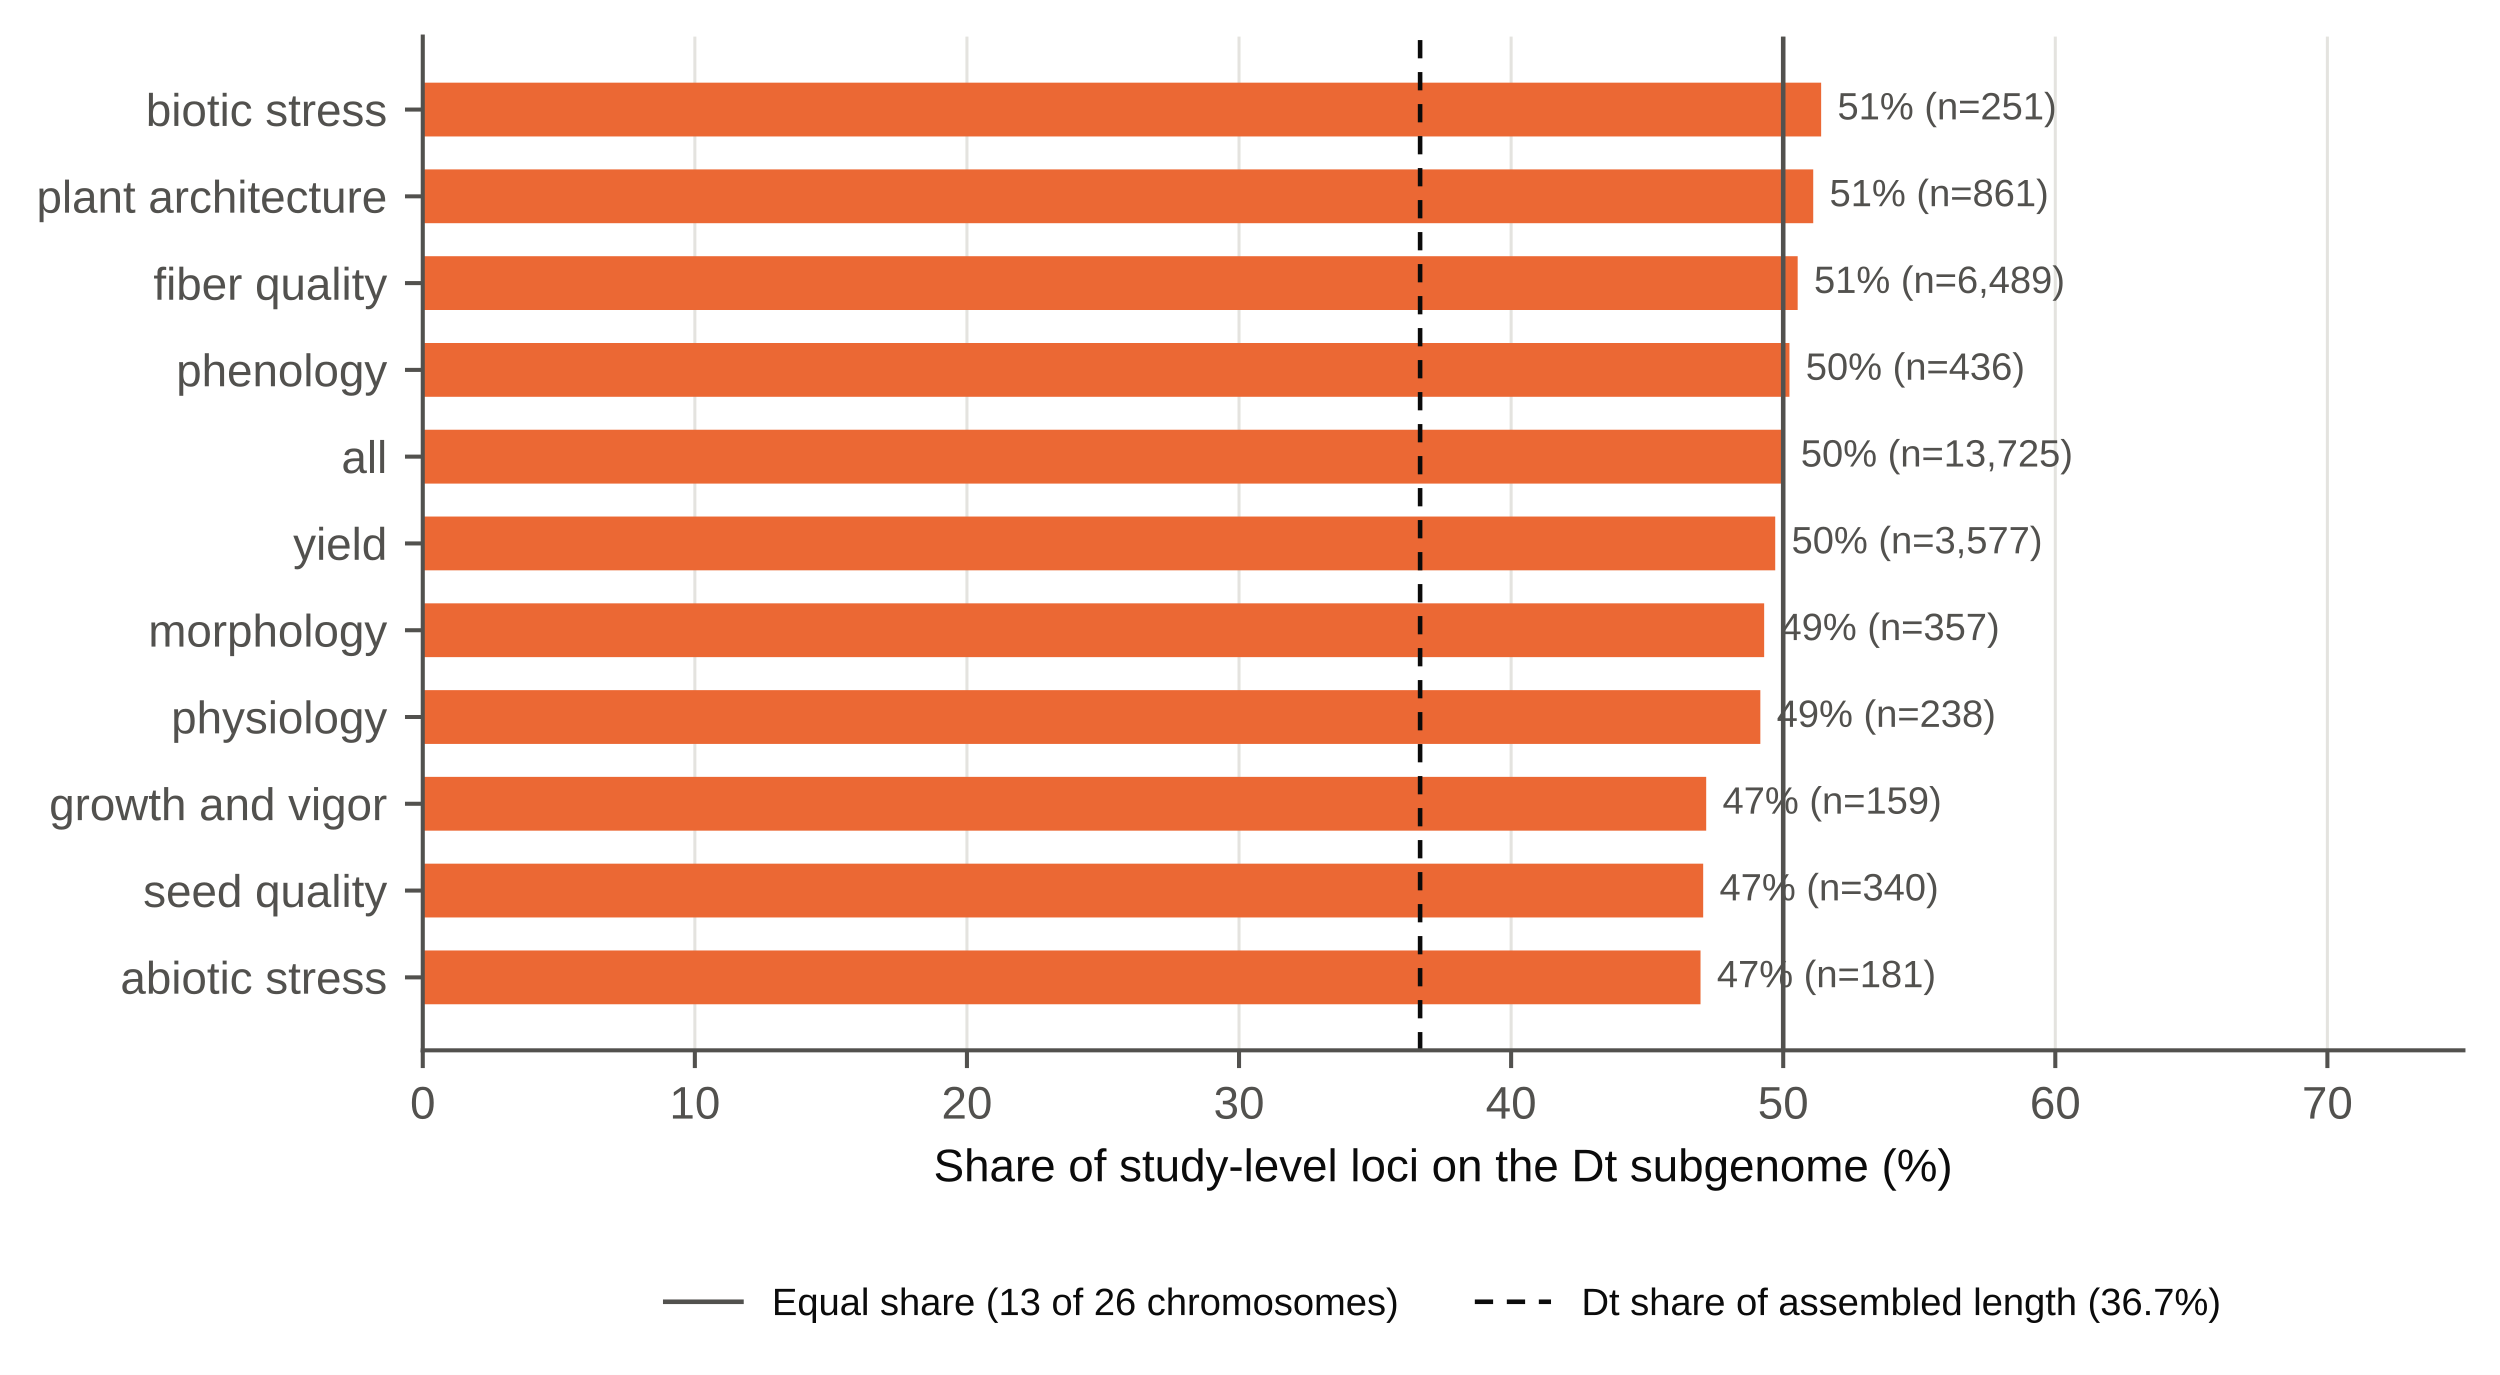
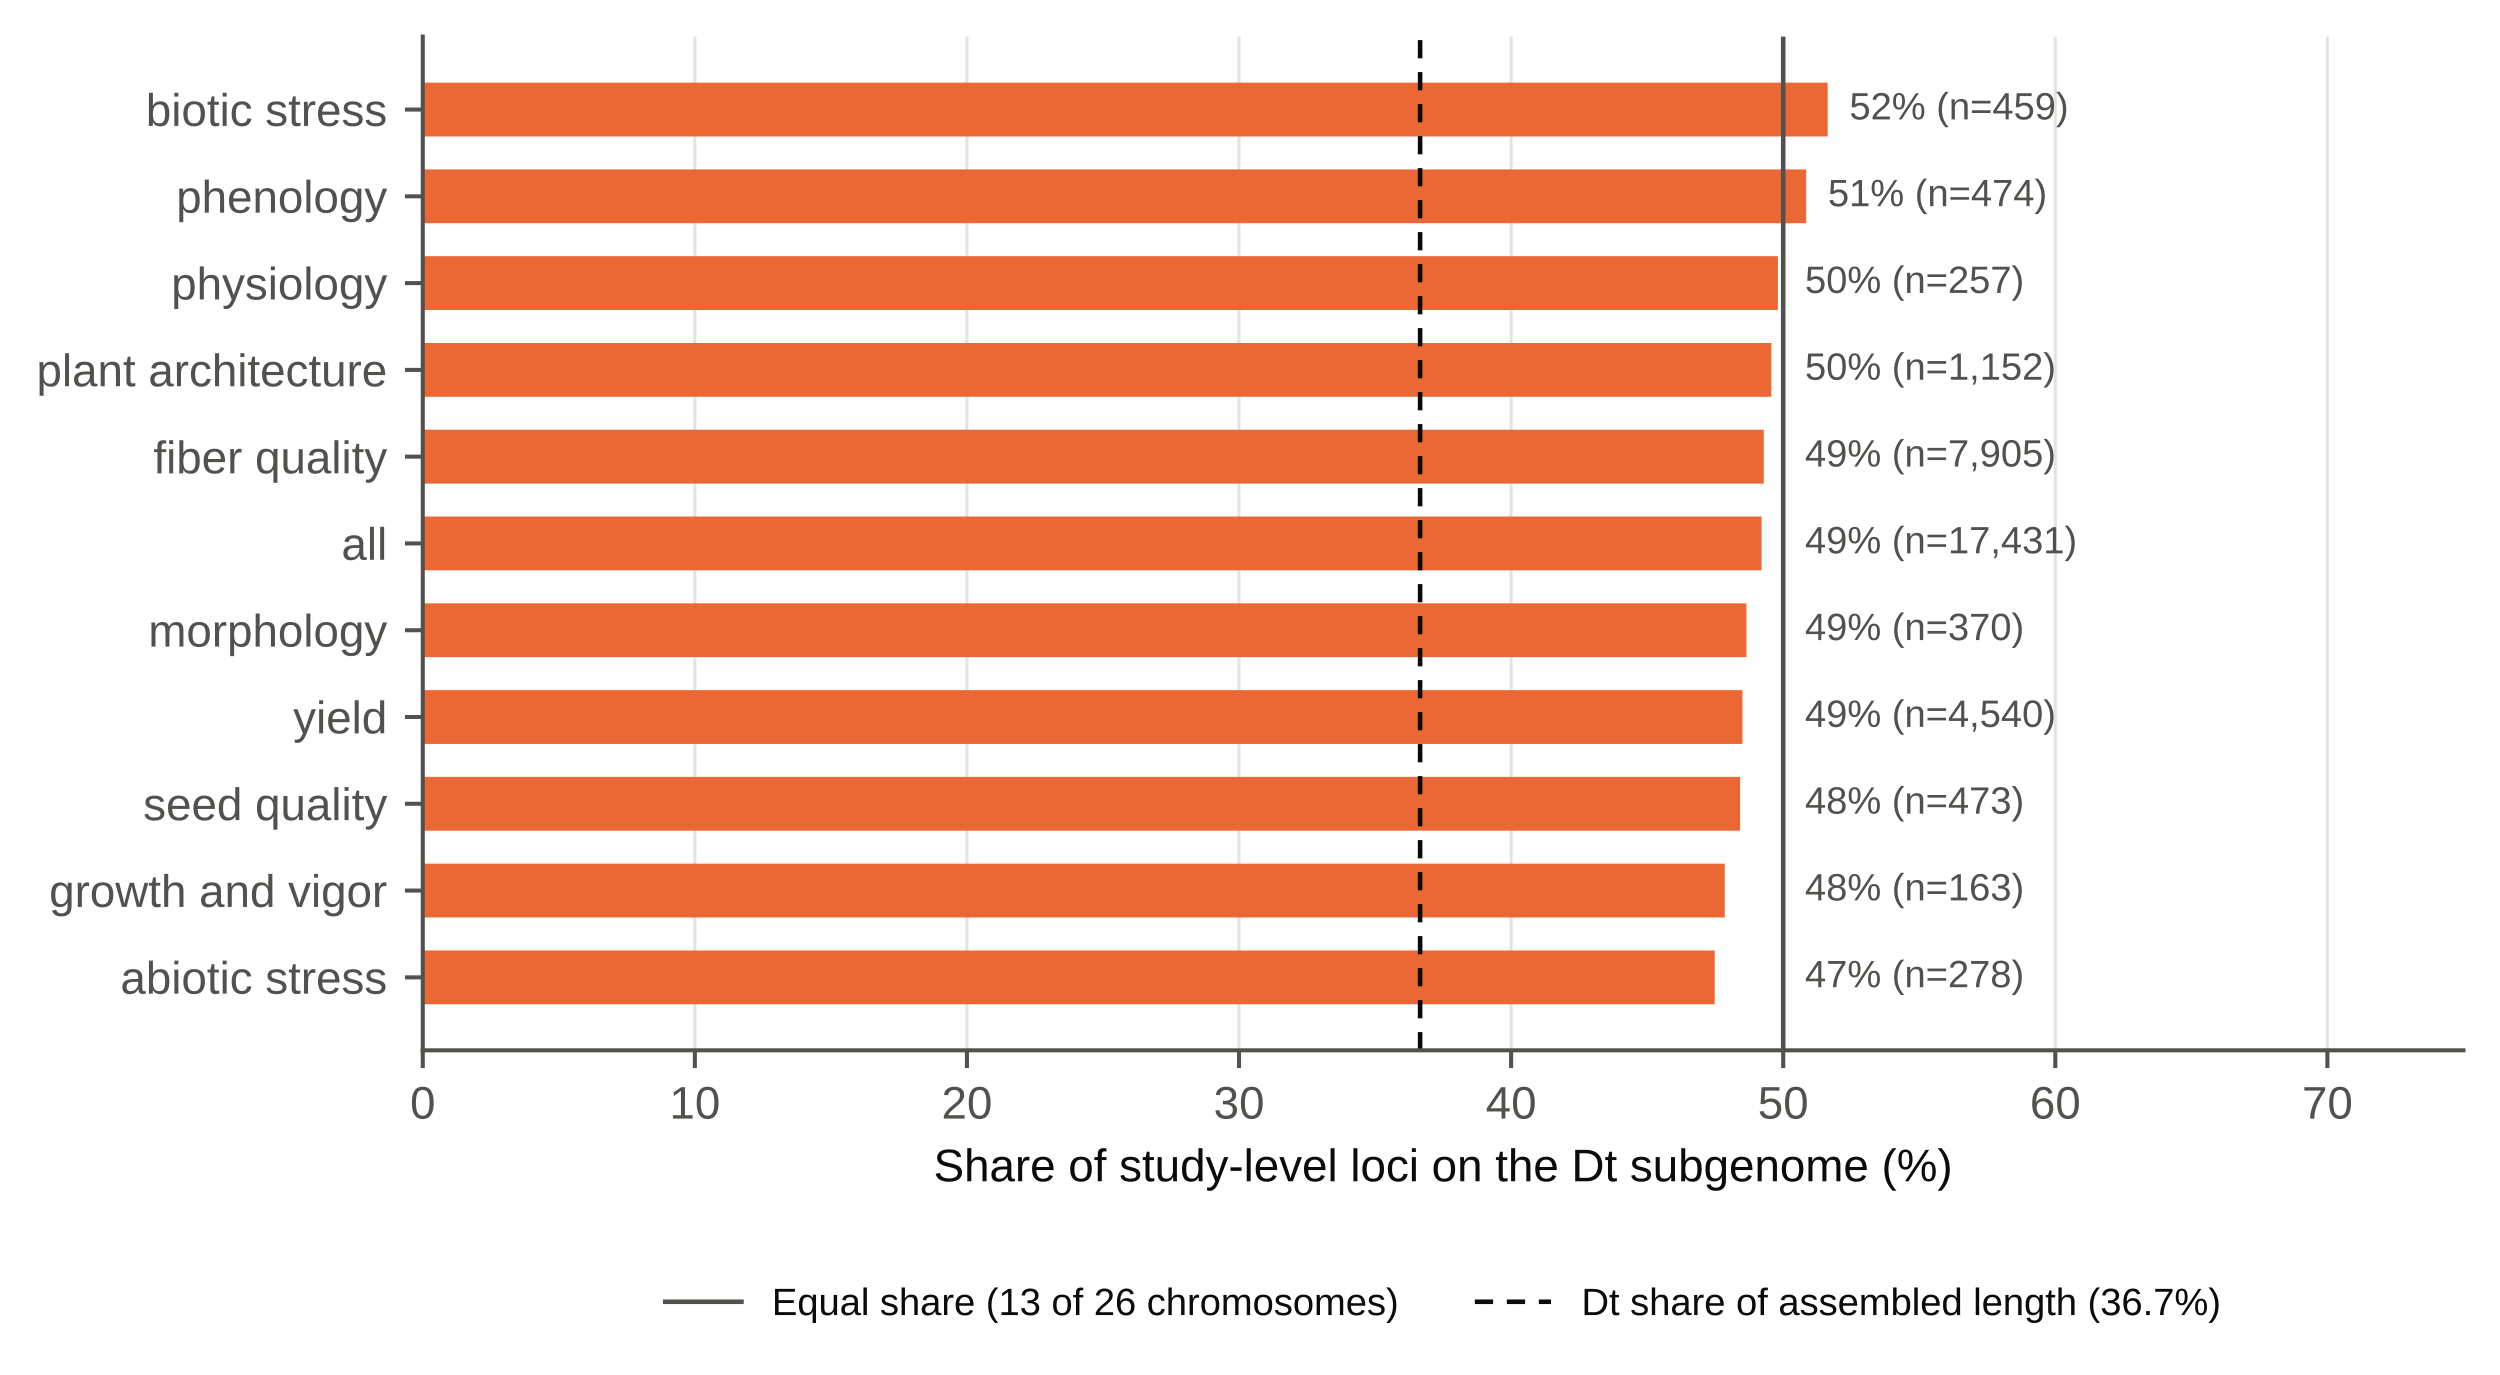
<svg xmlns="http://www.w3.org/2000/svg" xmlns:xlink="http://www.w3.org/1999/xlink" width="492.193pt" height="270.689pt" viewBox="0 0 492.193 270.689" version="1.1">
  <defs>
    <style type="text/css">*{stroke-linejoin: round; stroke-linecap: butt}</style>
  </defs>
  <g id="figure_1">
    <g id="patch_1">
      <path d="M 0 270.689  L 492.193 270.689  L 492.193 0  L 0 0  z " style="fill: #ffffff" />
    </g>
    <g id="axes_1">
      <g id="patch_2">
        <path d="M 83.233 206.784  L 484.993 206.784  L 484.993 7.2  L 83.233 7.2  z " style="fill: #ffffff" />
      </g>
      <g id="matplotlib.axis_1">
        <g id="xtick_1">
          <g id="line2d_1">
-             <path d="M 83.233 206.784  L 83.233 7.2  " clip-path="url(#p6b43c7193b)" style="fill: none; stroke: #e4e3df; stroke-width: 0.6; stroke-linecap: square" />
+             <path d="M 83.233 206.784  L 83.233 7.2  " clip-path="url(#p419fd418a4)" style="fill: none; stroke: #e4e3df; stroke-width: 0.6; stroke-linecap: square" />
          </g>
          <g id="line2d_2">
            <defs>
-               <path id="m1b7ecd5b8f" d="M 0 0  L 0 3.5  " style="stroke: #52514e; stroke-width: 0.8" />
+               <path id="mfb0bc85ea0" d="M 0 0  L 0 3.5  " style="stroke: #52514e; stroke-width: 0.8" />
            </defs>
            <g>
-               <use xlink:href="#m1b7ecd5b8f" x="83.233" y="206.784" style="fill: #52514e; stroke: #52514e; stroke-width: 0.8" />
+               <use xlink:href="#mfb0bc85ea0" x="83.233" y="206.784" style="fill: #52514e; stroke: #52514e; stroke-width: 0.8" />
            </g>
          </g>
          <g id="text_1">
            <text style="font-size: 9px; font-family: 'Arial', 'Helvetica', 'DejaVu Sans'; text-anchor: middle; fill: #52514e" x="83.233" y="220.226" transform="rotate(-0 83.23281 220.226)">0</text>
          </g>
        </g>
        <g id="xtick_2">
          <g id="line2d_3">
-             <path d="M 136.801 206.784  L 136.801 7.2  " clip-path="url(#p6b43c7193b)" style="fill: none; stroke: #e4e3df; stroke-width: 0.6; stroke-linecap: square" />
+             <path d="M 136.801 206.784  L 136.801 7.2  " clip-path="url(#p419fd418a4)" style="fill: none; stroke: #e4e3df; stroke-width: 0.6; stroke-linecap: square" />
          </g>
          <g id="line2d_4">
            <g>
-               <use xlink:href="#m1b7ecd5b8f" x="136.801" y="206.784" style="fill: #52514e; stroke: #52514e; stroke-width: 0.8" />
+               <use xlink:href="#mfb0bc85ea0" x="136.801" y="206.784" style="fill: #52514e; stroke: #52514e; stroke-width: 0.8" />
            </g>
          </g>
          <g id="text_2">
            <text style="font-size: 9px; font-family: 'Arial', 'Helvetica', 'DejaVu Sans'; text-anchor: middle; fill: #52514e" x="136.801" y="220.226" transform="rotate(-0 136.8008 220.226)">10</text>
          </g>
        </g>
        <g id="xtick_3">
          <g id="line2d_5">
-             <path d="M 190.369 206.784  L 190.369 7.2  " clip-path="url(#p6b43c7193b)" style="fill: none; stroke: #e4e3df; stroke-width: 0.6; stroke-linecap: square" />
+             <path d="M 190.369 206.784  L 190.369 7.2  " clip-path="url(#p419fd418a4)" style="fill: none; stroke: #e4e3df; stroke-width: 0.6; stroke-linecap: square" />
          </g>
          <g id="line2d_6">
            <g>
-               <use xlink:href="#m1b7ecd5b8f" x="190.369" y="206.784" style="fill: #52514e; stroke: #52514e; stroke-width: 0.8" />
+               <use xlink:href="#mfb0bc85ea0" x="190.369" y="206.784" style="fill: #52514e; stroke: #52514e; stroke-width: 0.8" />
            </g>
          </g>
          <g id="text_3">
            <text style="font-size: 9px; font-family: 'Arial', 'Helvetica', 'DejaVu Sans'; text-anchor: middle; fill: #52514e" x="190.369" y="220.226" transform="rotate(-0 190.3688 220.226)">20</text>
          </g>
        </g>
        <g id="xtick_4">
          <g id="line2d_7">
-             <path d="M 243.937 206.784  L 243.937 7.2  " clip-path="url(#p6b43c7193b)" style="fill: none; stroke: #e4e3df; stroke-width: 0.6; stroke-linecap: square" />
+             <path d="M 243.937 206.784  L 243.937 7.2  " clip-path="url(#p419fd418a4)" style="fill: none; stroke: #e4e3df; stroke-width: 0.6; stroke-linecap: square" />
          </g>
          <g id="line2d_8">
            <g>
-               <use xlink:href="#m1b7ecd5b8f" x="243.937" y="206.784" style="fill: #52514e; stroke: #52514e; stroke-width: 0.8" />
+               <use xlink:href="#mfb0bc85ea0" x="243.937" y="206.784" style="fill: #52514e; stroke: #52514e; stroke-width: 0.8" />
            </g>
          </g>
          <g id="text_4">
            <text style="font-size: 9px; font-family: 'Arial', 'Helvetica', 'DejaVu Sans'; text-anchor: middle; fill: #52514e" x="243.937" y="220.226" transform="rotate(-0 243.9368 220.226)">30</text>
          </g>
        </g>
        <g id="xtick_5">
          <g id="line2d_9">
-             <path d="M 297.505 206.784  L 297.505 7.2  " clip-path="url(#p6b43c7193b)" style="fill: none; stroke: #e4e3df; stroke-width: 0.6; stroke-linecap: square" />
+             <path d="M 297.505 206.784  L 297.505 7.2  " clip-path="url(#p419fd418a4)" style="fill: none; stroke: #e4e3df; stroke-width: 0.6; stroke-linecap: square" />
          </g>
          <g id="line2d_10">
            <g>
-               <use xlink:href="#m1b7ecd5b8f" x="297.505" y="206.784" style="fill: #52514e; stroke: #52514e; stroke-width: 0.8" />
+               <use xlink:href="#mfb0bc85ea0" x="297.505" y="206.784" style="fill: #52514e; stroke: #52514e; stroke-width: 0.8" />
            </g>
          </g>
          <g id="text_5">
            <text style="font-size: 9px; font-family: 'Arial', 'Helvetica', 'DejaVu Sans'; text-anchor: middle; fill: #52514e" x="297.505" y="220.226" transform="rotate(-0 297.5048 220.226)">40</text>
          </g>
        </g>
        <g id="xtick_6">
          <g id="line2d_11">
-             <path d="M 351.073 206.784  L 351.073 7.2  " clip-path="url(#p6b43c7193b)" style="fill: none; stroke: #e4e3df; stroke-width: 0.6; stroke-linecap: square" />
+             <path d="M 351.073 206.784  L 351.073 7.2  " clip-path="url(#p419fd418a4)" style="fill: none; stroke: #e4e3df; stroke-width: 0.6; stroke-linecap: square" />
          </g>
          <g id="line2d_12">
            <g>
-               <use xlink:href="#m1b7ecd5b8f" x="351.073" y="206.784" style="fill: #52514e; stroke: #52514e; stroke-width: 0.8" />
+               <use xlink:href="#mfb0bc85ea0" x="351.073" y="206.784" style="fill: #52514e; stroke: #52514e; stroke-width: 0.8" />
            </g>
          </g>
          <g id="text_6">
            <text style="font-size: 9px; font-family: 'Arial', 'Helvetica', 'DejaVu Sans'; text-anchor: middle; fill: #52514e" x="351.073" y="220.226" transform="rotate(-0 351.0728 220.226)">50</text>
          </g>
        </g>
        <g id="xtick_7">
          <g id="line2d_13">
-             <path d="M 404.641 206.784  L 404.641 7.2  " clip-path="url(#p6b43c7193b)" style="fill: none; stroke: #e4e3df; stroke-width: 0.6; stroke-linecap: square" />
+             <path d="M 404.641 206.784  L 404.641 7.2  " clip-path="url(#p419fd418a4)" style="fill: none; stroke: #e4e3df; stroke-width: 0.6; stroke-linecap: square" />
          </g>
          <g id="line2d_14">
            <g>
-               <use xlink:href="#m1b7ecd5b8f" x="404.641" y="206.784" style="fill: #52514e; stroke: #52514e; stroke-width: 0.8" />
+               <use xlink:href="#mfb0bc85ea0" x="404.641" y="206.784" style="fill: #52514e; stroke: #52514e; stroke-width: 0.8" />
            </g>
          </g>
          <g id="text_7">
            <text style="font-size: 9px; font-family: 'Arial', 'Helvetica', 'DejaVu Sans'; text-anchor: middle; fill: #52514e" x="404.641" y="220.226" transform="rotate(-0 404.6408 220.226)">60</text>
          </g>
        </g>
        <g id="xtick_8">
          <g id="line2d_15">
-             <path d="M 458.209 206.784  L 458.209 7.2  " clip-path="url(#p6b43c7193b)" style="fill: none; stroke: #e4e3df; stroke-width: 0.6; stroke-linecap: square" />
+             <path d="M 458.209 206.784  L 458.209 7.2  " clip-path="url(#p419fd418a4)" style="fill: none; stroke: #e4e3df; stroke-width: 0.6; stroke-linecap: square" />
          </g>
          <g id="line2d_16">
            <g>
-               <use xlink:href="#m1b7ecd5b8f" x="458.209" y="206.784" style="fill: #52514e; stroke: #52514e; stroke-width: 0.8" />
+               <use xlink:href="#mfb0bc85ea0" x="458.209" y="206.784" style="fill: #52514e; stroke: #52514e; stroke-width: 0.8" />
            </g>
          </g>
          <g id="text_8">
            <text style="font-size: 9px; font-family: 'Arial', 'Helvetica', 'DejaVu Sans'; text-anchor: middle; fill: #52514e" x="458.209" y="220.226" transform="rotate(-0 458.2088 220.226)">70</text>
          </g>
        </g>
        <g id="text_9">
          <text style="font-size: 9px; font-family: 'Arial', 'Helvetica', 'DejaVu Sans'; text-anchor: middle; fill: #0b0b0b" x="284.113" y="232.566" transform="rotate(-0 284.1128 232.5665)">Share of study-level loci on the Dt subgenome (%)</text>
        </g>
      </g>
      <g id="matplotlib.axis_2">
        <g id="ytick_1">
          <g id="line2d_17">
            <defs>
-               <path id="mff8ab31bb9" d="M 0 0  L -3.5 0  " style="stroke: #52514e; stroke-width: 0.8" />
+               <path id="m2f01b97ca5" d="M 0 0  L -3.5 0  " style="stroke: #52514e; stroke-width: 0.8" />
            </defs>
            <g>
-               <use xlink:href="#mff8ab31bb9" x="83.233" y="192.416" style="fill: #52514e; stroke: #52514e; stroke-width: 0.8" />
+               <use xlink:href="#m2f01b97ca5" x="83.233" y="192.416" style="fill: #52514e; stroke: #52514e; stroke-width: 0.8" />
            </g>
          </g>
          <g id="text_10">
            <text style="font-size: 9px; font-family: 'Arial', 'Helvetica', 'DejaVu Sans'; text-anchor: end; fill: #52514e" x="76.233" y="195.637" transform="rotate(-0 76.23281 195.6367)">abiotic stress</text>
          </g>
        </g>
        <g id="ytick_2">
          <g id="line2d_18">
            <g>
-               <use xlink:href="#mff8ab31bb9" x="83.233" y="175.331" style="fill: #52514e; stroke: #52514e; stroke-width: 0.8" />
+               <use xlink:href="#m2f01b97ca5" x="83.233" y="175.331" style="fill: #52514e; stroke: #52514e; stroke-width: 0.8" />
            </g>
          </g>
          <g id="text_11">
-             <text style="font-size: 9px; font-family: 'Arial', 'Helvetica', 'DejaVu Sans'; text-anchor: end; fill: #52514e" x="76.233" y="178.552" transform="rotate(-0 76.23281 178.552)">seed quality</text>
+             <text style="font-size: 9px; font-family: 'Arial', 'Helvetica', 'DejaVu Sans'; text-anchor: end; fill: #52514e" x="76.233" y="178.552" transform="rotate(-0 76.23281 178.552)">growth and vigor</text>
          </g>
        </g>
        <g id="ytick_3">
          <g id="line2d_19">
            <g>
-               <use xlink:href="#mff8ab31bb9" x="83.233" y="158.246" style="fill: #52514e; stroke: #52514e; stroke-width: 0.8" />
+               <use xlink:href="#m2f01b97ca5" x="83.233" y="158.246" style="fill: #52514e; stroke: #52514e; stroke-width: 0.8" />
            </g>
          </g>
          <g id="text_12">
-             <text style="font-size: 9px; font-family: 'Arial', 'Helvetica', 'DejaVu Sans'; text-anchor: end; fill: #52514e" x="76.233" y="161.467" transform="rotate(-0 76.23281 161.4673)">growth and vigor</text>
+             <text style="font-size: 9px; font-family: 'Arial', 'Helvetica', 'DejaVu Sans'; text-anchor: end; fill: #52514e" x="76.233" y="161.467" transform="rotate(-0 76.23281 161.4673)">seed quality</text>
          </g>
        </g>
        <g id="ytick_4">
          <g id="line2d_20">
            <g>
-               <use xlink:href="#mff8ab31bb9" x="83.233" y="141.161" style="fill: #52514e; stroke: #52514e; stroke-width: 0.8" />
+               <use xlink:href="#m2f01b97ca5" x="83.233" y="141.161" style="fill: #52514e; stroke: #52514e; stroke-width: 0.8" />
            </g>
          </g>
          <g id="text_13">
-             <text style="font-size: 9px; font-family: 'Arial', 'Helvetica', 'DejaVu Sans'; text-anchor: end; fill: #52514e" x="76.233" y="144.383" transform="rotate(-0 76.23281 144.3825)">physiology</text>
+             <text style="font-size: 9px; font-family: 'Arial', 'Helvetica', 'DejaVu Sans'; text-anchor: end; fill: #52514e" x="76.233" y="144.383" transform="rotate(-0 76.23281 144.3825)">yield</text>
          </g>
        </g>
        <g id="ytick_5">
          <g id="line2d_21">
            <g>
-               <use xlink:href="#mff8ab31bb9" x="83.233" y="124.077" style="fill: #52514e; stroke: #52514e; stroke-width: 0.8" />
+               <use xlink:href="#m2f01b97ca5" x="83.233" y="124.077" style="fill: #52514e; stroke: #52514e; stroke-width: 0.8" />
            </g>
          </g>
          <g id="text_14">
            <text style="font-size: 9px; font-family: 'Arial', 'Helvetica', 'DejaVu Sans'; text-anchor: end; fill: #52514e" x="76.233" y="127.298" transform="rotate(-0 76.23281 127.2978)">morphology</text>
          </g>
        </g>
        <g id="ytick_6">
          <g id="line2d_22">
            <g>
-               <use xlink:href="#mff8ab31bb9" x="83.233" y="106.992" style="fill: #52514e; stroke: #52514e; stroke-width: 0.8" />
+               <use xlink:href="#m2f01b97ca5" x="83.233" y="106.992" style="fill: #52514e; stroke: #52514e; stroke-width: 0.8" />
            </g>
          </g>
          <g id="text_15">
-             <text style="font-size: 9px; font-family: 'Arial', 'Helvetica', 'DejaVu Sans'; text-anchor: end; fill: #52514e" x="76.233" y="110.213" transform="rotate(-0 76.23281 110.213)">yield</text>
+             <text style="font-size: 9px; font-family: 'Arial', 'Helvetica', 'DejaVu Sans'; text-anchor: end; fill: #52514e" x="76.233" y="110.213" transform="rotate(-0 76.23281 110.213)">all</text>
          </g>
        </g>
        <g id="ytick_7">
          <g id="line2d_23">
            <g>
-               <use xlink:href="#mff8ab31bb9" x="83.233" y="89.907" style="fill: #52514e; stroke: #52514e; stroke-width: 0.8" />
+               <use xlink:href="#m2f01b97ca5" x="83.233" y="89.907" style="fill: #52514e; stroke: #52514e; stroke-width: 0.8" />
            </g>
          </g>
          <g id="text_16">
-             <text style="font-size: 9px; font-family: 'Arial', 'Helvetica', 'DejaVu Sans'; text-anchor: end; fill: #52514e" x="76.233" y="93.128" transform="rotate(-0 76.23281 93.12827)">all</text>
+             <text style="font-size: 9px; font-family: 'Arial', 'Helvetica', 'DejaVu Sans'; text-anchor: end; fill: #52514e" x="76.233" y="93.183" transform="rotate(-0 76.23281 93.18311)">fiber quality</text>
          </g>
        </g>
        <g id="ytick_8">
          <g id="line2d_24">
            <g>
-               <use xlink:href="#mff8ab31bb9" x="83.233" y="72.823" style="fill: #52514e; stroke: #52514e; stroke-width: 0.8" />
+               <use xlink:href="#m2f01b97ca5" x="83.233" y="72.823" style="fill: #52514e; stroke: #52514e; stroke-width: 0.8" />
            </g>
          </g>
          <g id="text_17">
-             <text style="font-size: 9px; font-family: 'Arial', 'Helvetica', 'DejaVu Sans'; text-anchor: end; fill: #52514e" x="76.233" y="76.044" transform="rotate(-0 76.23281 76.04352)">phenology</text>
+             <text style="font-size: 9px; font-family: 'Arial', 'Helvetica', 'DejaVu Sans'; text-anchor: end; fill: #52514e" x="76.233" y="76.044" transform="rotate(-0 76.23281 76.04352)">plant architecture</text>
          </g>
        </g>
        <g id="ytick_9">
          <g id="line2d_25">
            <g>
-               <use xlink:href="#mff8ab31bb9" x="83.233" y="55.738" style="fill: #52514e; stroke: #52514e; stroke-width: 0.8" />
+               <use xlink:href="#m2f01b97ca5" x="83.233" y="55.738" style="fill: #52514e; stroke: #52514e; stroke-width: 0.8" />
            </g>
          </g>
          <g id="text_18">
-             <text style="font-size: 9px; font-family: 'Arial', 'Helvetica', 'DejaVu Sans'; text-anchor: end; fill: #52514e" x="76.233" y="59.014" transform="rotate(-0 76.23281 59.01362)">fiber quality</text>
+             <text style="font-size: 9px; font-family: 'Arial', 'Helvetica', 'DejaVu Sans'; text-anchor: end; fill: #52514e" x="76.233" y="58.959" transform="rotate(-0 76.23281 58.95878)">physiology</text>
          </g>
        </g>
        <g id="ytick_10">
          <g id="line2d_26">
            <g>
-               <use xlink:href="#mff8ab31bb9" x="83.233" y="38.653" style="fill: #52514e; stroke: #52514e; stroke-width: 0.8" />
+               <use xlink:href="#m2f01b97ca5" x="83.233" y="38.653" style="fill: #52514e; stroke: #52514e; stroke-width: 0.8" />
            </g>
          </g>
          <g id="text_19">
-             <text style="font-size: 9px; font-family: 'Arial', 'Helvetica', 'DejaVu Sans'; text-anchor: end; fill: #52514e" x="76.233" y="41.874" transform="rotate(-0 76.23281 41.87403)">plant architecture</text>
+             <text style="font-size: 9px; font-family: 'Arial', 'Helvetica', 'DejaVu Sans'; text-anchor: end; fill: #52514e" x="76.233" y="41.874" transform="rotate(-0 76.23281 41.87403)">phenology</text>
          </g>
        </g>
        <g id="ytick_11">
          <g id="line2d_27">
            <g>
-               <use xlink:href="#mff8ab31bb9" x="83.233" y="21.568" style="fill: #52514e; stroke: #52514e; stroke-width: 0.8" />
+               <use xlink:href="#m2f01b97ca5" x="83.233" y="21.568" style="fill: #52514e; stroke: #52514e; stroke-width: 0.8" />
            </g>
          </g>
          <g id="text_20">
            <text style="font-size: 9px; font-family: 'Arial', 'Helvetica', 'DejaVu Sans'; text-anchor: end; fill: #52514e" x="76.233" y="24.789" transform="rotate(-0 76.23281 24.78929)">biotic stress</text>
          </g>
        </g>
      </g>
      <g id="patch_3">
-         <path d="M 83.233 197.712  L 334.795 197.712  L 334.795 187.119  L 83.233 187.119  z " clip-path="url(#p6b43c7193b)" style="fill: #eb6834" />
+         <path d="M 83.233 197.712  L 337.584 197.712  L 337.584 187.119  L 83.233 187.119  z " clip-path="url(#p419fd418a4)" style="fill: #eb6834" />
      </g>
      <g id="patch_4">
-         <path d="M 83.233 180.627  L 335.318 180.627  L 335.318 170.035  L 83.233 170.035  z " clip-path="url(#p6b43c7193b)" style="fill: #eb6834" />
+         <path d="M 83.233 180.627  L 339.57 180.627  L 339.57 170.035  L 83.233 170.035  z " clip-path="url(#p419fd418a4)" style="fill: #eb6834" />
      </g>
      <g id="patch_5">
-         <path d="M 83.233 163.543  L 335.912 163.543  L 335.912 152.95  L 83.233 152.95  z " clip-path="url(#p6b43c7193b)" style="fill: #eb6834" />
+         <path d="M 83.233 163.543  L 342.579 163.543  L 342.579 152.95  L 83.233 152.95  z " clip-path="url(#p419fd418a4)" style="fill: #eb6834" />
      </g>
      <g id="patch_6">
-         <path d="M 83.233 146.458  L 346.571 146.458  L 346.571 135.865  L 83.233 135.865  z " clip-path="url(#p6b43c7193b)" style="fill: #eb6834" />
+         <path d="M 83.233 146.458  L 343.049 146.458  L 343.049 135.865  L 83.233 135.865  z " clip-path="url(#p419fd418a4)" style="fill: #eb6834" />
      </g>
      <g id="patch_7">
-         <path d="M 83.233 129.373  L 347.322 129.373  L 347.322 118.78  L 83.233 118.78  z " clip-path="url(#p6b43c7193b)" style="fill: #eb6834" />
+         <path d="M 83.233 129.373  L 343.834 129.373  L 343.834 118.78  L 83.233 118.78  z " clip-path="url(#p419fd418a4)" style="fill: #eb6834" />
      </g>
      <g id="patch_8">
-         <path d="M 83.233 112.288  L 349.5 112.288  L 349.5 101.696  L 83.233 101.696  z " clip-path="url(#p6b43c7193b)" style="fill: #eb6834" />
+         <path d="M 83.233 112.288  L 346.817 112.288  L 346.817 101.696  L 83.233 101.696  z " clip-path="url(#p419fd418a4)" style="fill: #eb6834" />
      </g>
      <g id="patch_9">
-         <path d="M 83.233 95.204  L 351.327 95.204  L 351.327 84.611  L 83.233 84.611  z " clip-path="url(#p6b43c7193b)" style="fill: #eb6834" />
+         <path d="M 83.233 95.204  L 347.244 95.204  L 347.244 84.611  L 83.233 84.611  z " clip-path="url(#p419fd418a4)" style="fill: #eb6834" />
      </g>
      <g id="patch_10">
-         <path d="M 83.233 78.119  L 352.301 78.119  L 352.301 67.526  L 83.233 67.526  z " clip-path="url(#p6b43c7193b)" style="fill: #eb6834" />
+         <path d="M 83.233 78.119  L 348.748 78.119  L 348.748 67.526  L 83.233 67.526  z " clip-path="url(#p419fd418a4)" style="fill: #eb6834" />
      </g>
      <g id="patch_11">
-         <path d="M 83.233 61.034  L 353.921 61.034  L 353.921 50.441  L 83.233 50.441  z " clip-path="url(#p6b43c7193b)" style="fill: #eb6834" />
+         <path d="M 83.233 61.034  L 350.031 61.034  L 350.031 50.441  L 83.233 50.441  z " clip-path="url(#p419fd418a4)" style="fill: #eb6834" />
      </g>
      <g id="patch_12">
-         <path d="M 83.233 43.949  L 356.983 43.949  L 356.983 33.357  L 83.233 33.357  z " clip-path="url(#p6b43c7193b)" style="fill: #eb6834" />
+         <path d="M 83.233 43.949  L 355.593 43.949  L 355.593 33.357  L 83.233 33.357  z " clip-path="url(#p419fd418a4)" style="fill: #eb6834" />
      </g>
      <g id="patch_13">
-         <path d="M 83.233 26.865  L 358.542 26.865  L 358.542 16.272  L 83.233 16.272  z " clip-path="url(#p6b43c7193b)" style="fill: #eb6834" />
+         <path d="M 83.233 26.865  L 359.826 26.865  L 359.826 16.272  L 83.233 16.272  z " clip-path="url(#p419fd418a4)" style="fill: #eb6834" />
      </g>
      <g id="line2d_28">
-         <path d="M 351.073 206.784  L 351.073 7.2  " clip-path="url(#p6b43c7193b)" style="fill: none; stroke: #52514e; stroke-width: 0.9; stroke-linecap: square" />
+         <path d="M 351.073 206.784  L 351.073 7.2  " clip-path="url(#p419fd418a4)" style="fill: none; stroke: #52514e; stroke-width: 0.9; stroke-linecap: square" />
      </g>
      <g id="line2d_29">
-         <path d="M 279.586 206.784  L 279.586 7.2  " clip-path="url(#p6b43c7193b)" style="fill: none; stroke-dasharray: 3.6,2.7; stroke-dashoffset: 0; stroke: #0b0b0b; stroke-width: 0.9" />
+         <path d="M 279.586 206.784  L 279.586 7.2  " clip-path="url(#p419fd418a4)" style="fill: none; stroke-dasharray: 3.6,2.7; stroke-dashoffset: 0; stroke: #0b0b0b; stroke-width: 0.9" />
      </g>
      <g id="patch_14">
        <path d="M 83.233 206.784  L 83.233 7.2  " style="fill: none; stroke: #52514e; stroke-width: 0.8; stroke-linejoin: miter; stroke-linecap: square" />
      </g>
      <g id="patch_15">
        <path d="M 83.233 206.784  L 484.993 206.784  " style="fill: none; stroke: #52514e; stroke-width: 0.8; stroke-linejoin: miter; stroke-linecap: square" />
      </g>
      <g id="text_21">
-         <text style="font-size: 7.5px; font-family: 'Arial', 'Helvetica', 'DejaVu Sans'; text-anchor: start; fill: #52514e" x="338.009" y="194.356" transform="rotate(-0 338.0093 194.3564)">47%  (n=181)</text>
+         <text style="font-size: 7.5px; font-family: 'Arial', 'Helvetica', 'DejaVu Sans'; text-anchor: start; fill: #52514e" x="355.358" y="194.356" transform="rotate(-0 355.3583 194.3564)">47%  (n=278)</text>
      </g>
      <g id="text_22">
-         <text style="font-size: 7.5px; font-family: 'Arial', 'Helvetica', 'DejaVu Sans'; text-anchor: start; fill: #52514e" x="338.532" y="177.272" transform="rotate(-0 338.5316 177.2716)">47%  (n=340)</text>
+         <text style="font-size: 7.5px; font-family: 'Arial', 'Helvetica', 'DejaVu Sans'; text-anchor: start; fill: #52514e" x="355.358" y="177.272" transform="rotate(-0 355.3583 177.2716)">48%  (n=163)</text>
      </g>
      <g id="text_23">
-         <text style="font-size: 7.5px; font-family: 'Arial', 'Helvetica', 'DejaVu Sans'; text-anchor: start; fill: #52514e" x="339.126" y="160.187" transform="rotate(-0 339.1261 160.1869)">47%  (n=159)</text>
+         <text style="font-size: 7.5px; font-family: 'Arial', 'Helvetica', 'DejaVu Sans'; text-anchor: start; fill: #52514e" x="355.358" y="160.187" transform="rotate(-0 355.3583 160.1869)">48%  (n=473)</text>
      </g>
      <g id="text_24">
-         <text style="font-size: 7.5px; font-family: 'Arial', 'Helvetica', 'DejaVu Sans'; text-anchor: start; fill: #52514e" x="349.785" y="143.102" transform="rotate(-0 349.7854 143.1021)">49%  (n=238)</text>
+         <text style="font-size: 7.5px; font-family: 'Arial', 'Helvetica', 'DejaVu Sans'; text-anchor: start; fill: #52514e" x="355.358" y="143.102" transform="rotate(-0 355.3583 143.1021)">49%  (n=4,540)</text>
      </g>
      <g id="text_25">
-         <text style="font-size: 7.5px; font-family: 'Arial', 'Helvetica', 'DejaVu Sans'; text-anchor: start; fill: #52514e" x="350.536" y="126.017" transform="rotate(-0 350.5356 126.0174)">49%  (n=357)</text>
+         <text style="font-size: 7.5px; font-family: 'Arial', 'Helvetica', 'DejaVu Sans'; text-anchor: start; fill: #52514e" x="355.358" y="126.017" transform="rotate(-0 355.3583 126.0174)">49%  (n=370)</text>
      </g>
      <g id="text_26">
-         <text style="font-size: 7.5px; font-family: 'Arial', 'Helvetica', 'DejaVu Sans'; text-anchor: start; fill: #52514e" x="352.714" y="108.933" transform="rotate(-0 352.7144 108.9326)">50%  (n=3,577)</text>
+         <text style="font-size: 7.5px; font-family: 'Arial', 'Helvetica', 'DejaVu Sans'; text-anchor: start; fill: #52514e" x="355.358" y="108.933" transform="rotate(-0 355.3583 108.9326)">49%  (n=17,431)</text>
      </g>
      <g id="text_27">
-         <text style="font-size: 7.5px; font-family: 'Arial', 'Helvetica', 'DejaVu Sans'; text-anchor: start; fill: #52514e" x="354.541" y="91.848" transform="rotate(-0 354.5406 91.84788)">50%  (n=13,725)</text>
+         <text style="font-size: 7.5px; font-family: 'Arial', 'Helvetica', 'DejaVu Sans'; text-anchor: start; fill: #52514e" x="355.358" y="91.848" transform="rotate(-0 355.3583 91.84788)">49%  (n=7,905)</text>
      </g>
      <g id="text_28">
-         <text style="font-size: 7.5px; font-family: 'Arial', 'Helvetica', 'DejaVu Sans'; text-anchor: start; fill: #52514e" x="355.516" y="74.763" transform="rotate(-0 355.5155 74.76313)">50%  (n=436)</text>
+         <text style="font-size: 7.5px; font-family: 'Arial', 'Helvetica', 'DejaVu Sans'; text-anchor: start; fill: #52514e" x="355.358" y="74.763" transform="rotate(-0 355.3583 74.76313)">50%  (n=1,152)</text>
      </g>
      <g id="text_29">
-         <text style="font-size: 7.5px; font-family: 'Arial', 'Helvetica', 'DejaVu Sans'; text-anchor: start; fill: #52514e" x="357.135" y="57.678" transform="rotate(-0 357.1349 57.67839)">51%  (n=6,489)</text>
+         <text style="font-size: 7.5px; font-family: 'Arial', 'Helvetica', 'DejaVu Sans'; text-anchor: start; fill: #52514e" x="355.358" y="57.678" transform="rotate(-0 355.3583 57.67839)">50%  (n=257)</text>
      </g>
      <g id="text_30">
-         <text style="font-size: 7.5px; font-family: 'Arial', 'Helvetica', 'DejaVu Sans'; text-anchor: start; fill: #52514e" x="360.197" y="40.594" transform="rotate(-0 360.1974 40.59364)">51%  (n=861)</text>
+         <text style="font-size: 7.5px; font-family: 'Arial', 'Helvetica', 'DejaVu Sans'; text-anchor: start; fill: #52514e" x="359.879" y="40.594" transform="rotate(-0 359.8788 40.59364)">51%  (n=474)</text>
      </g>
      <g id="text_31">
-         <text style="font-size: 7.5px; font-family: 'Arial', 'Helvetica', 'DejaVu Sans'; text-anchor: start; fill: #52514e" x="361.757" y="23.509" transform="rotate(-0 361.7565 23.5089)">51%  (n=251)</text>
+         <text style="font-size: 7.5px; font-family: 'Arial', 'Helvetica', 'DejaVu Sans'; text-anchor: start; fill: #52514e" x="364.111" y="23.509" transform="rotate(-0 364.1112 23.5089)">52%  (n=459)</text>
      </g>
      <g id="legend_1">
        <g id="line2d_30">
          <path d="M 130.975 256.286  L 138.475 256.286  L 145.975 256.286  " style="fill: none; stroke: #52514e; stroke-width: 0.9; stroke-linecap: square" />
        </g>
        <g id="text_32">
          <text style="font-size: 7.5px; font-family: 'Arial', 'Helvetica', 'DejaVu Sans'; text-anchor: start; fill: #0b0b0b" x="151.975" y="258.911" transform="rotate(-0 151.9745 258.9106)">Equal share (13 of 26 chromosomes)</text>
        </g>
        <g id="line2d_31">
          <path d="M 290.36 256.286  L 297.86 256.286  L 305.36 256.286  " style="fill: none; stroke-dasharray: 3.6,2.7; stroke-dashoffset: 0; stroke: #0b0b0b; stroke-width: 0.9" />
        </g>
        <g id="text_33">
          <text style="font-size: 7.5px; font-family: 'Arial', 'Helvetica', 'DejaVu Sans'; text-anchor: start; fill: #0b0b0b" x="311.36" y="258.911" transform="rotate(-0 311.3601 258.9106)">Dt share of assembled length (36.7%)</text>
        </g>
      </g>
    </g>
  </g>
  <defs>
-     <clipPath id="p6b43c7193b">
+     <clipPath id="p419fd418a4">
      <rect x="83.233" y="7.2" width="401.76" height="199.584" />
    </clipPath>
  </defs>
</svg>
